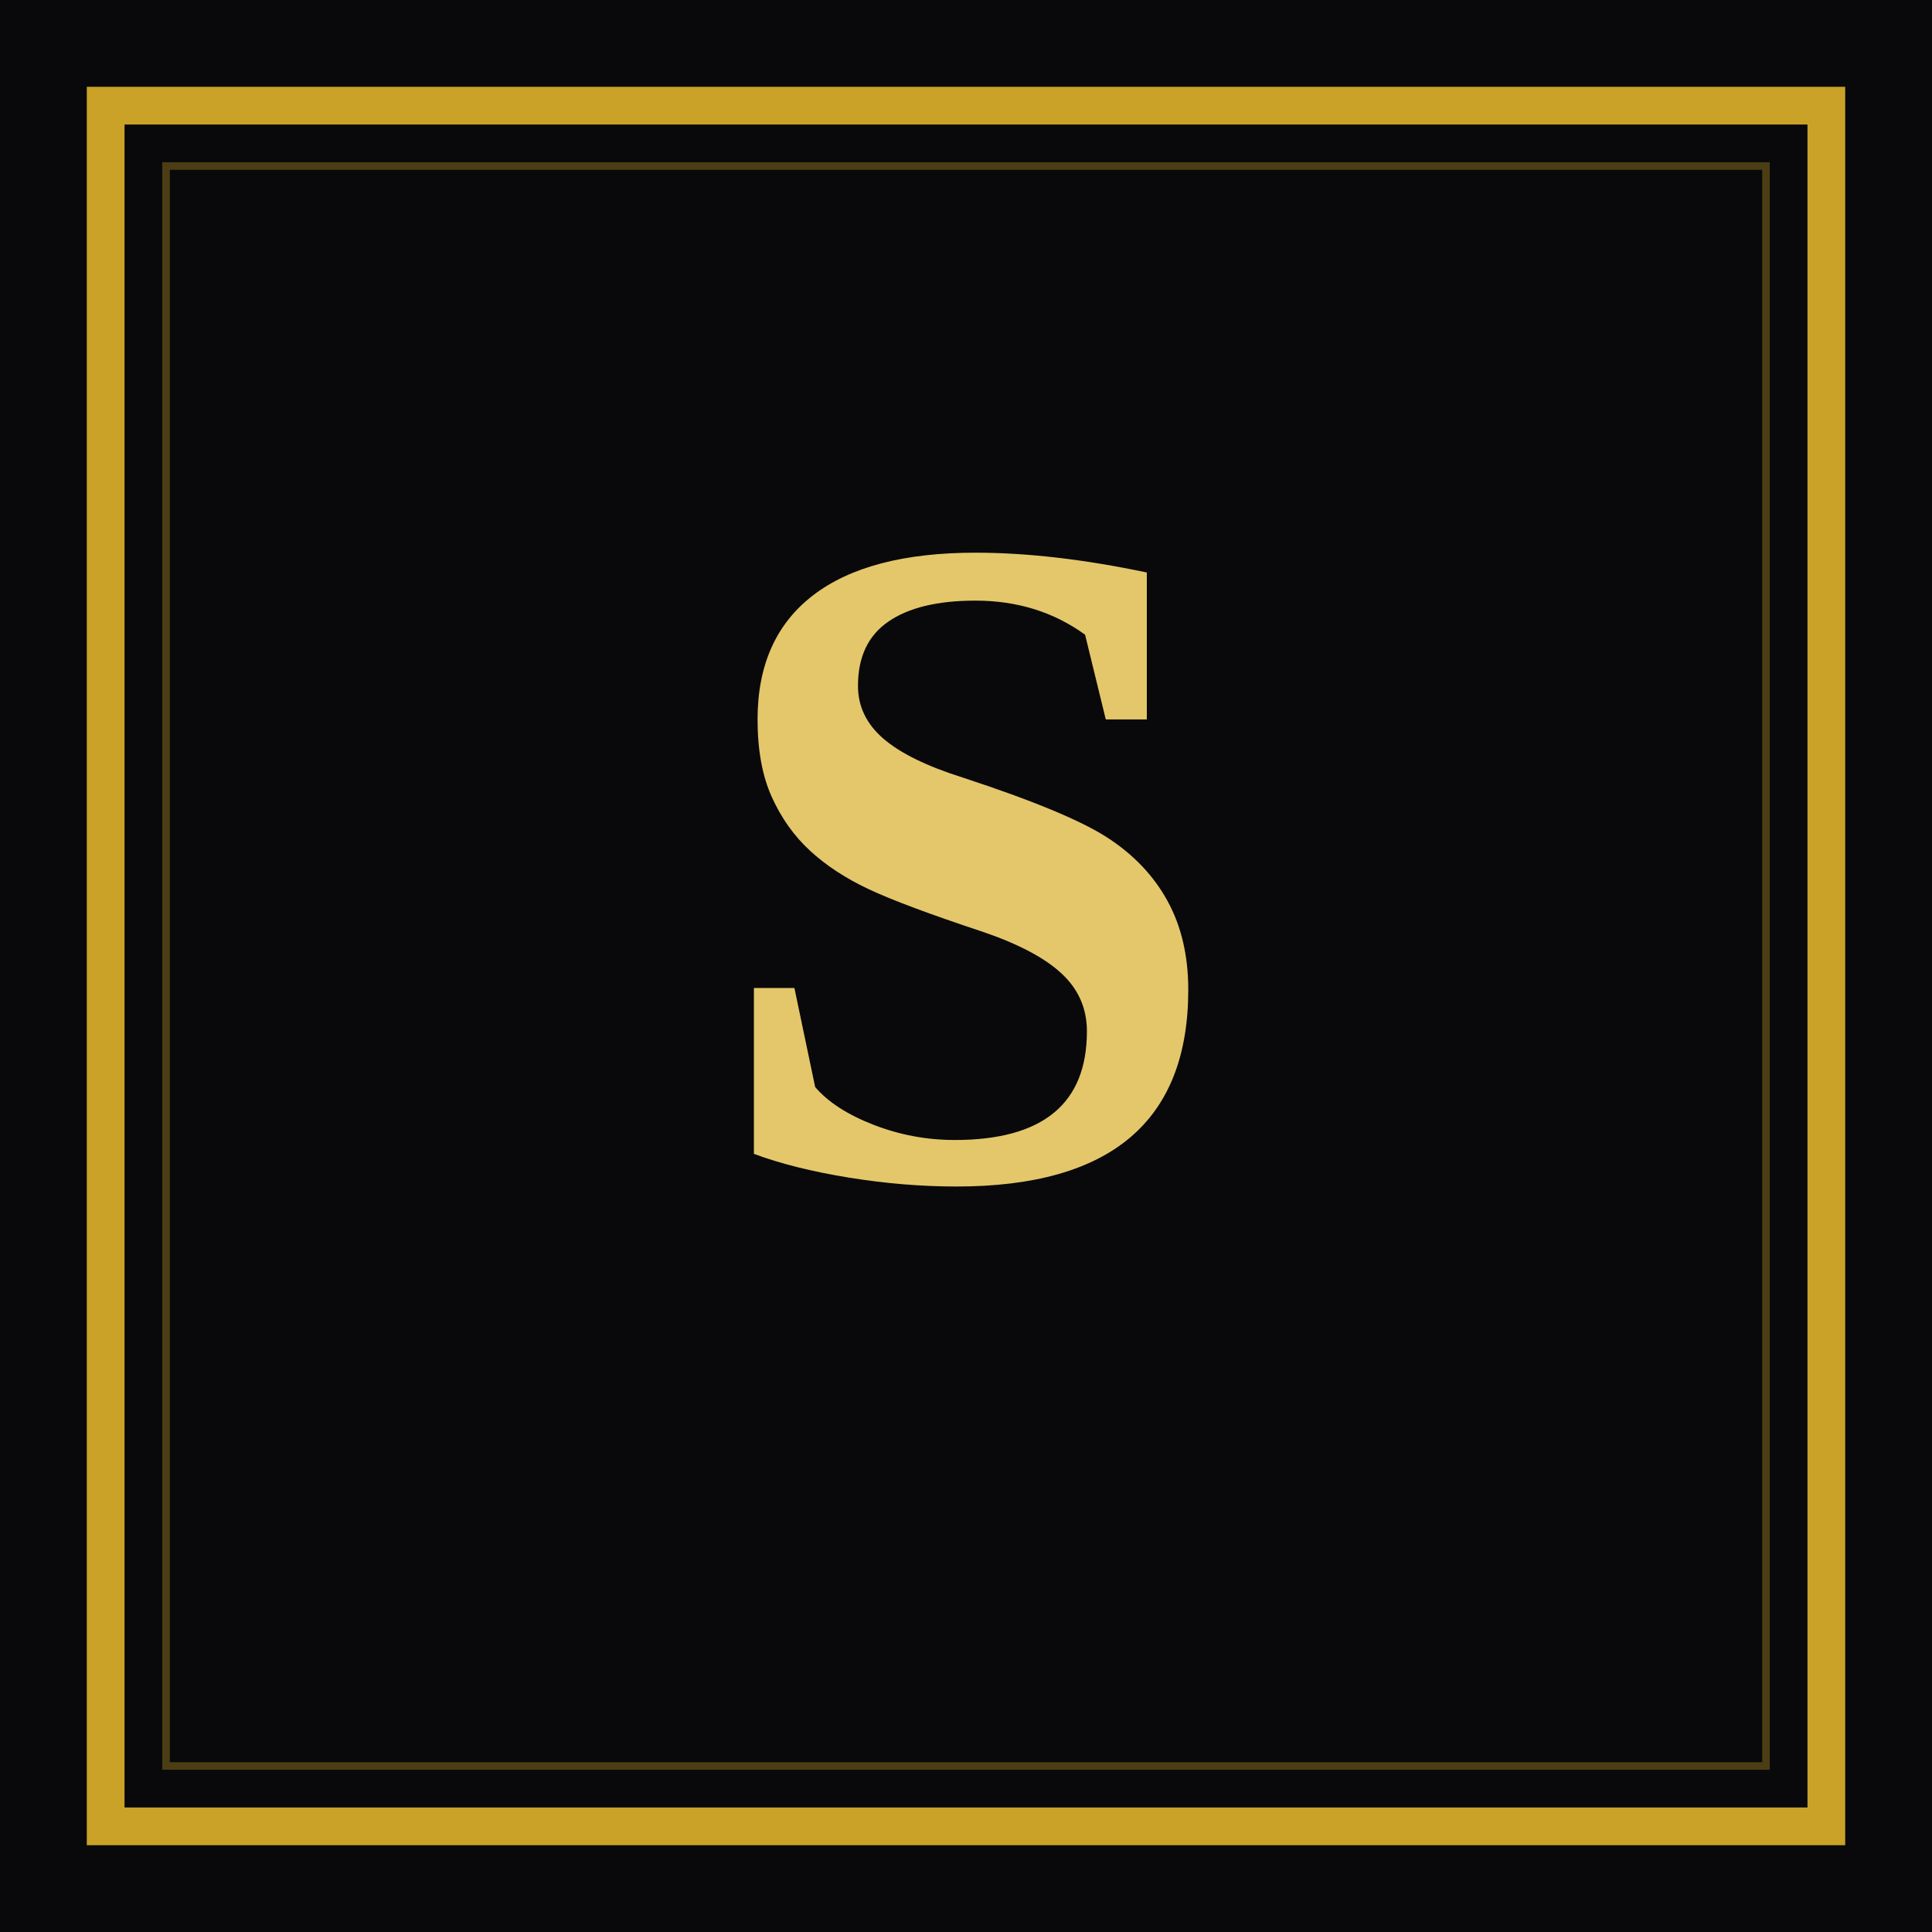
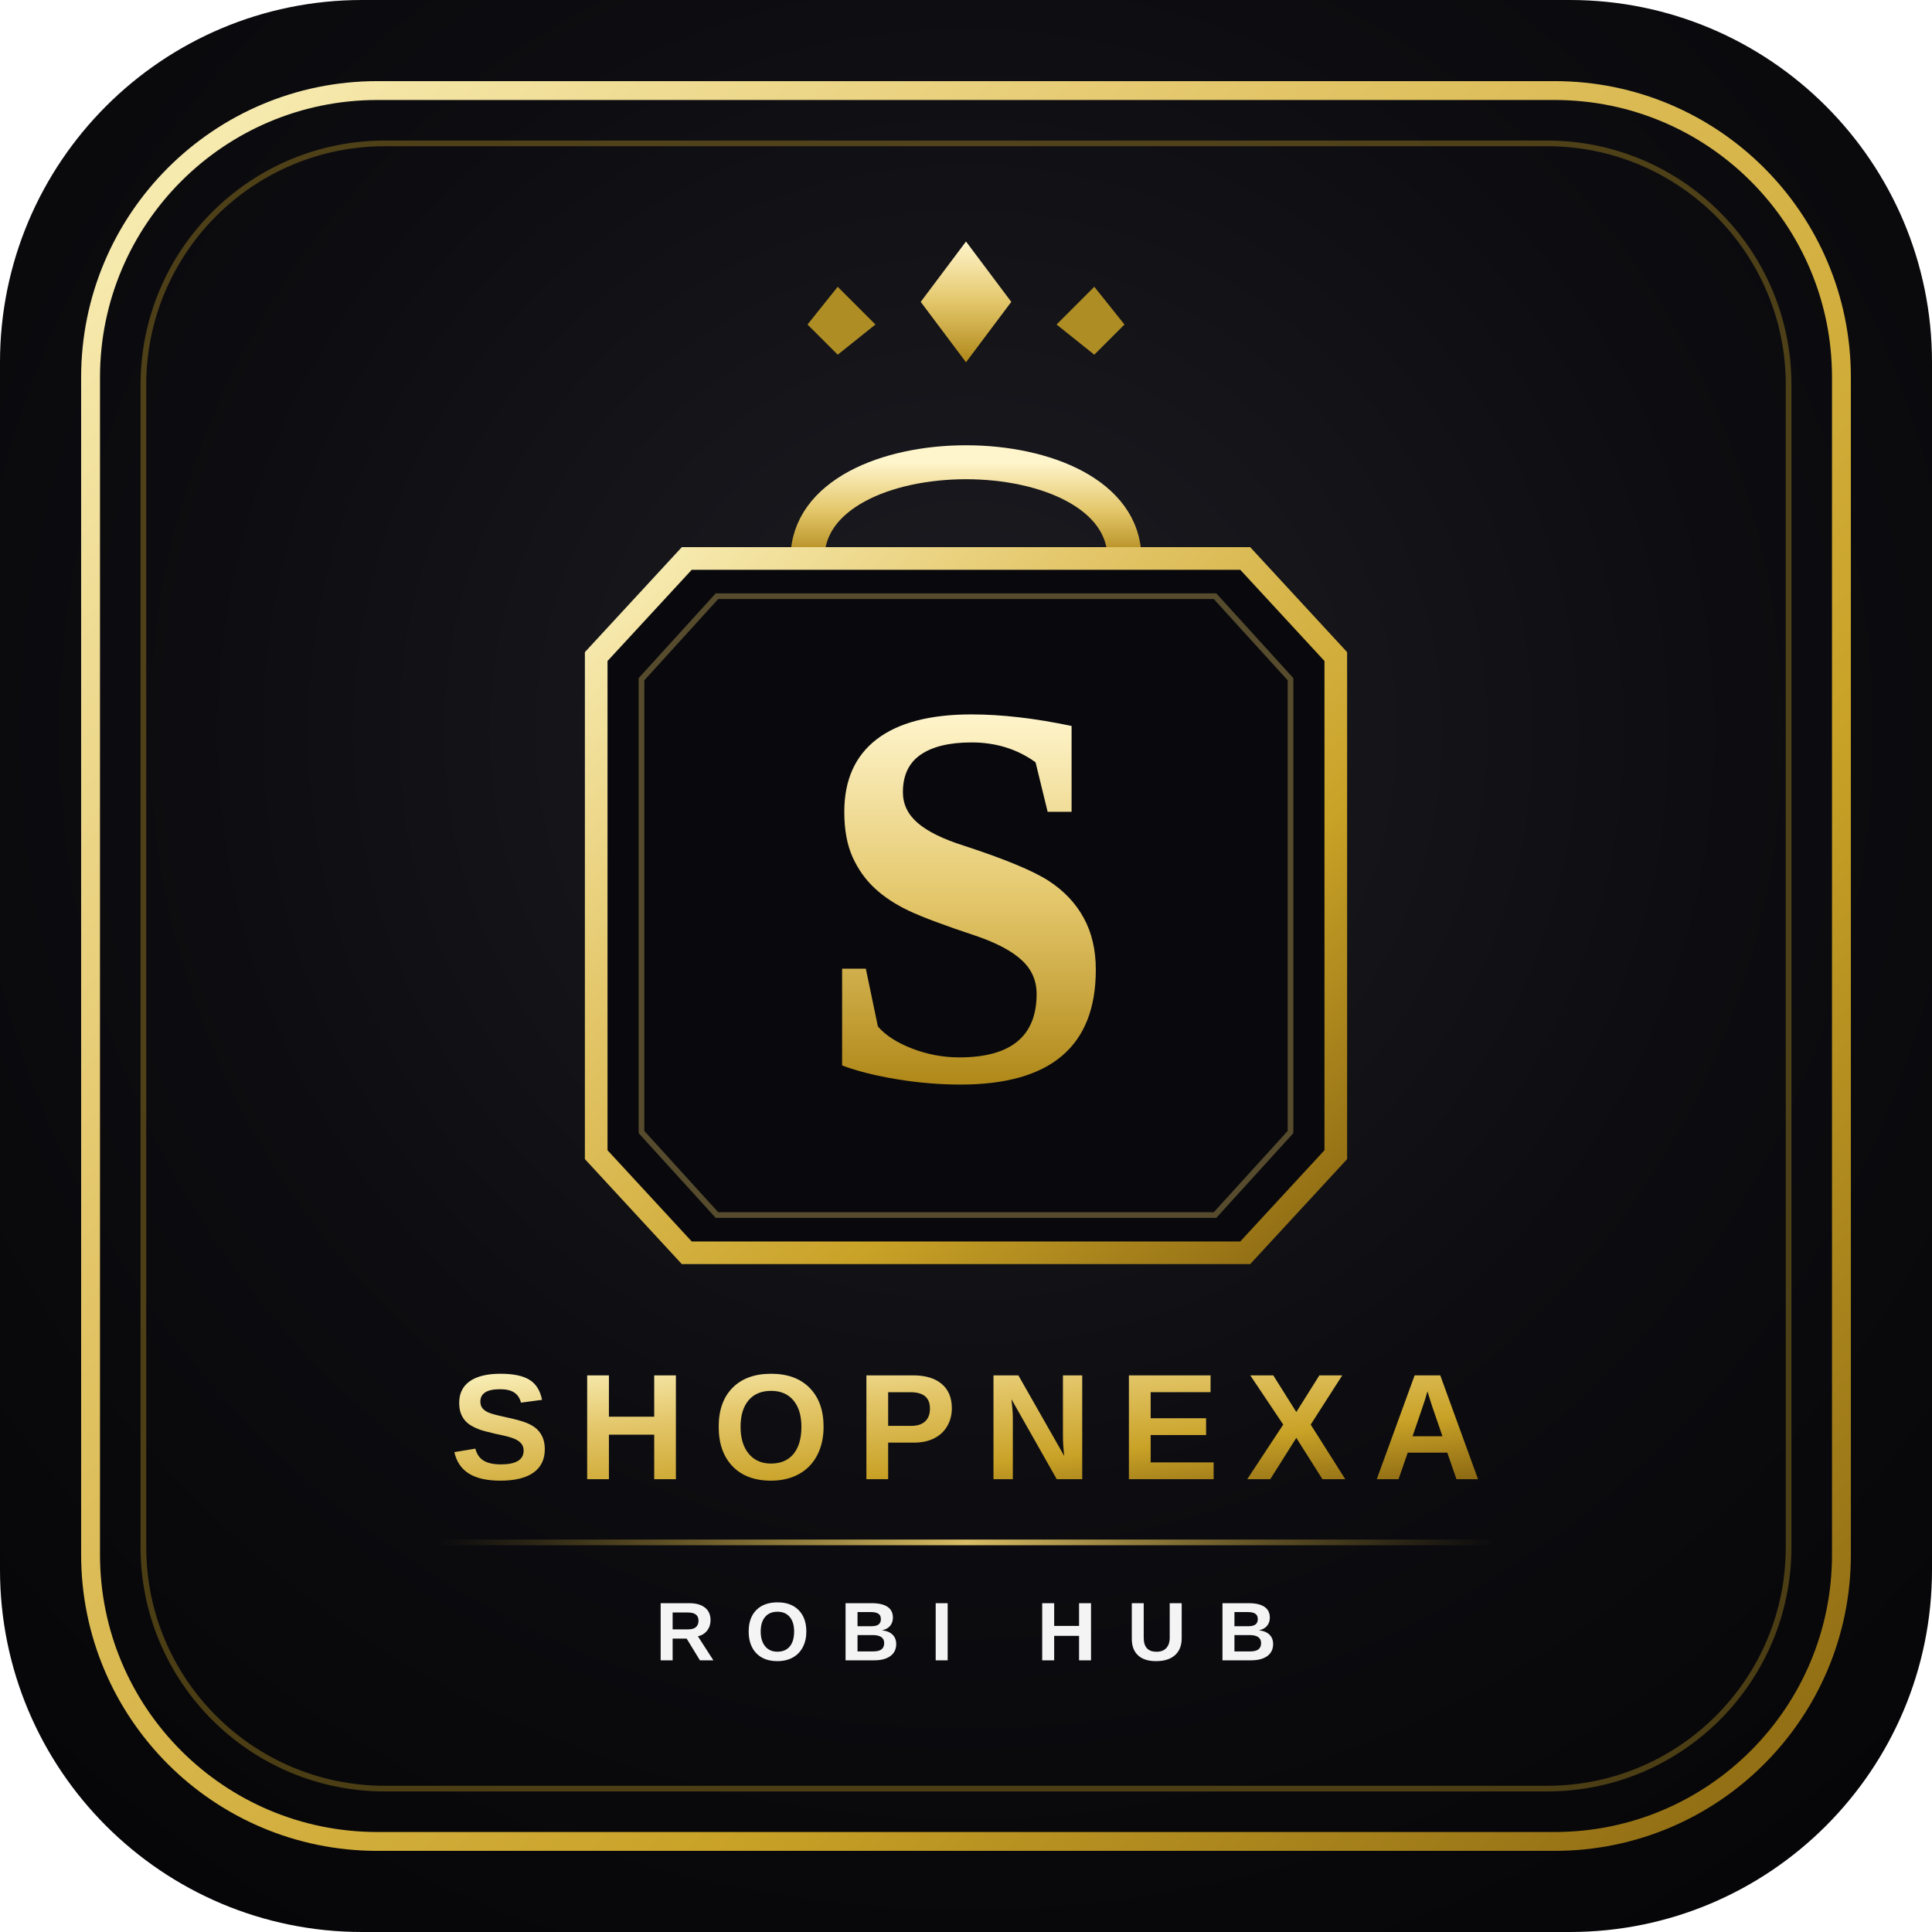
- <svg xmlns="http://www.w3.org/2000/svg" viewBox="0 0 512 512">
-   <rect width="512" height="512" fill="#09090B" />
-   <rect x="28" y="28" width="456" height="456" fill="none" stroke="#C9A227" stroke-width="10" />
-   <rect x="44" y="44" width="424" height="424" fill="none" stroke="#C9A227" stroke-opacity="0.35" stroke-width="2" />
-   <text x="256" y="312" text-anchor="middle" font-family="Georgia, 'Times New Roman', serif" font-size="250" font-weight="700" fill="#E4C76B">S</text>
+ <svg xmlns="http://www.w3.org/2000/svg" viewBox="0 0 512 512" width="512" height="512">
+   <defs>
+     <radialGradient id="obsidianBg" cx="50%" cy="38%" r="72%">
+       <stop offset="0%" stop-color="#1C1C22" />
+       <stop offset="55%" stop-color="#0D0D11" />
+       <stop offset="100%" stop-color="#060608" />
+     </radialGradient>
+     <linearGradient id="goldMain" x1="0%" y1="0%" x2="100%" y2="100%">
+       <stop offset="0%" stop-color="#FAF0BA" />
+       <stop offset="32%" stop-color="#E4C76B" />
+       <stop offset="68%" stop-color="#C9A227" />
+       <stop offset="100%" stop-color="#8A6712" />
+     </linearGradient>
+     <linearGradient id="goldBright" x1="0%" y1="0%" x2="0%" y2="100%">
+       <stop offset="0%" stop-color="#FFF5CC" />
+       <stop offset="50%" stop-color="#E4C76B" />
+       <stop offset="100%" stop-color="#B08819" />
+     </linearGradient>
+     <linearGradient id="goldLine" x1="0%" y1="0%" x2="100%" y2="0%">
+       <stop offset="0%" stop-color="#C9A227" stop-opacity="0" />
+       <stop offset="50%" stop-color="#E4C76B" stop-opacity="0.95" />
+       <stop offset="100%" stop-color="#C9A227" stop-opacity="0" />
+     </linearGradient>
+   </defs>
+   <rect width="512" height="512" rx="96" fill="url(#obsidianBg)" />
+   <rect x="24" y="24" width="464" height="464" rx="76" fill="none" stroke="url(#goldMain)" stroke-width="5" />
+   <rect x="38" y="38" width="436" height="436" rx="64" fill="none" stroke="#C9A227" stroke-opacity="0.35" stroke-width="1.5" />
+   <polygon points="256,64 268,80 256,96 244,80" fill="url(#goldBright)" />
+   <polygon points="222,76 232,86 222,94 214,86" fill="#C9A227" opacity="0.85" />
+   <polygon points="290,76 298,86 290,94 280,86" fill="#C9A227" opacity="0.85" />
+   <path d="M214 148 C214 114, 298 114, 298 148" fill="none" stroke="url(#goldBright)" stroke-width="9" stroke-linecap="round" />
+   <polygon points="182,148 330,148 354,174 354,306 330,332 182,332 158,306 158,174" fill="#09090D" stroke="url(#goldMain)" stroke-width="6" />
+   <polygon points="190,158 322,158 342,180 342,300 322,322 190,322 170,300 170,180" fill="none" stroke="#E4C76B" stroke-opacity="0.35" stroke-width="1.5" />
+   <text x="256" y="286" text-anchor="middle" font-family="Liberation Serif, DejaVu Serif, Georgia, serif" font-size="146" font-weight="700" fill="url(#goldBright)">S</text>
+   <text x="256" y="392" text-anchor="middle" font-family="Liberation Sans, DejaVu Sans, Arial, sans-serif" font-size="40" font-weight="700" letter-spacing="7" fill="url(#goldMain)">SHOPNEXA</text>
+   <rect x="116" y="408" width="280" height="1.5" fill="url(#goldLine)" />
+   <text x="256" y="440" text-anchor="middle" font-family="Liberation Sans, DejaVu Sans, Arial, sans-serif" font-size="22" font-weight="600" letter-spacing="8" fill="#F4F4F5">ROBI HUB</text>
</svg>
